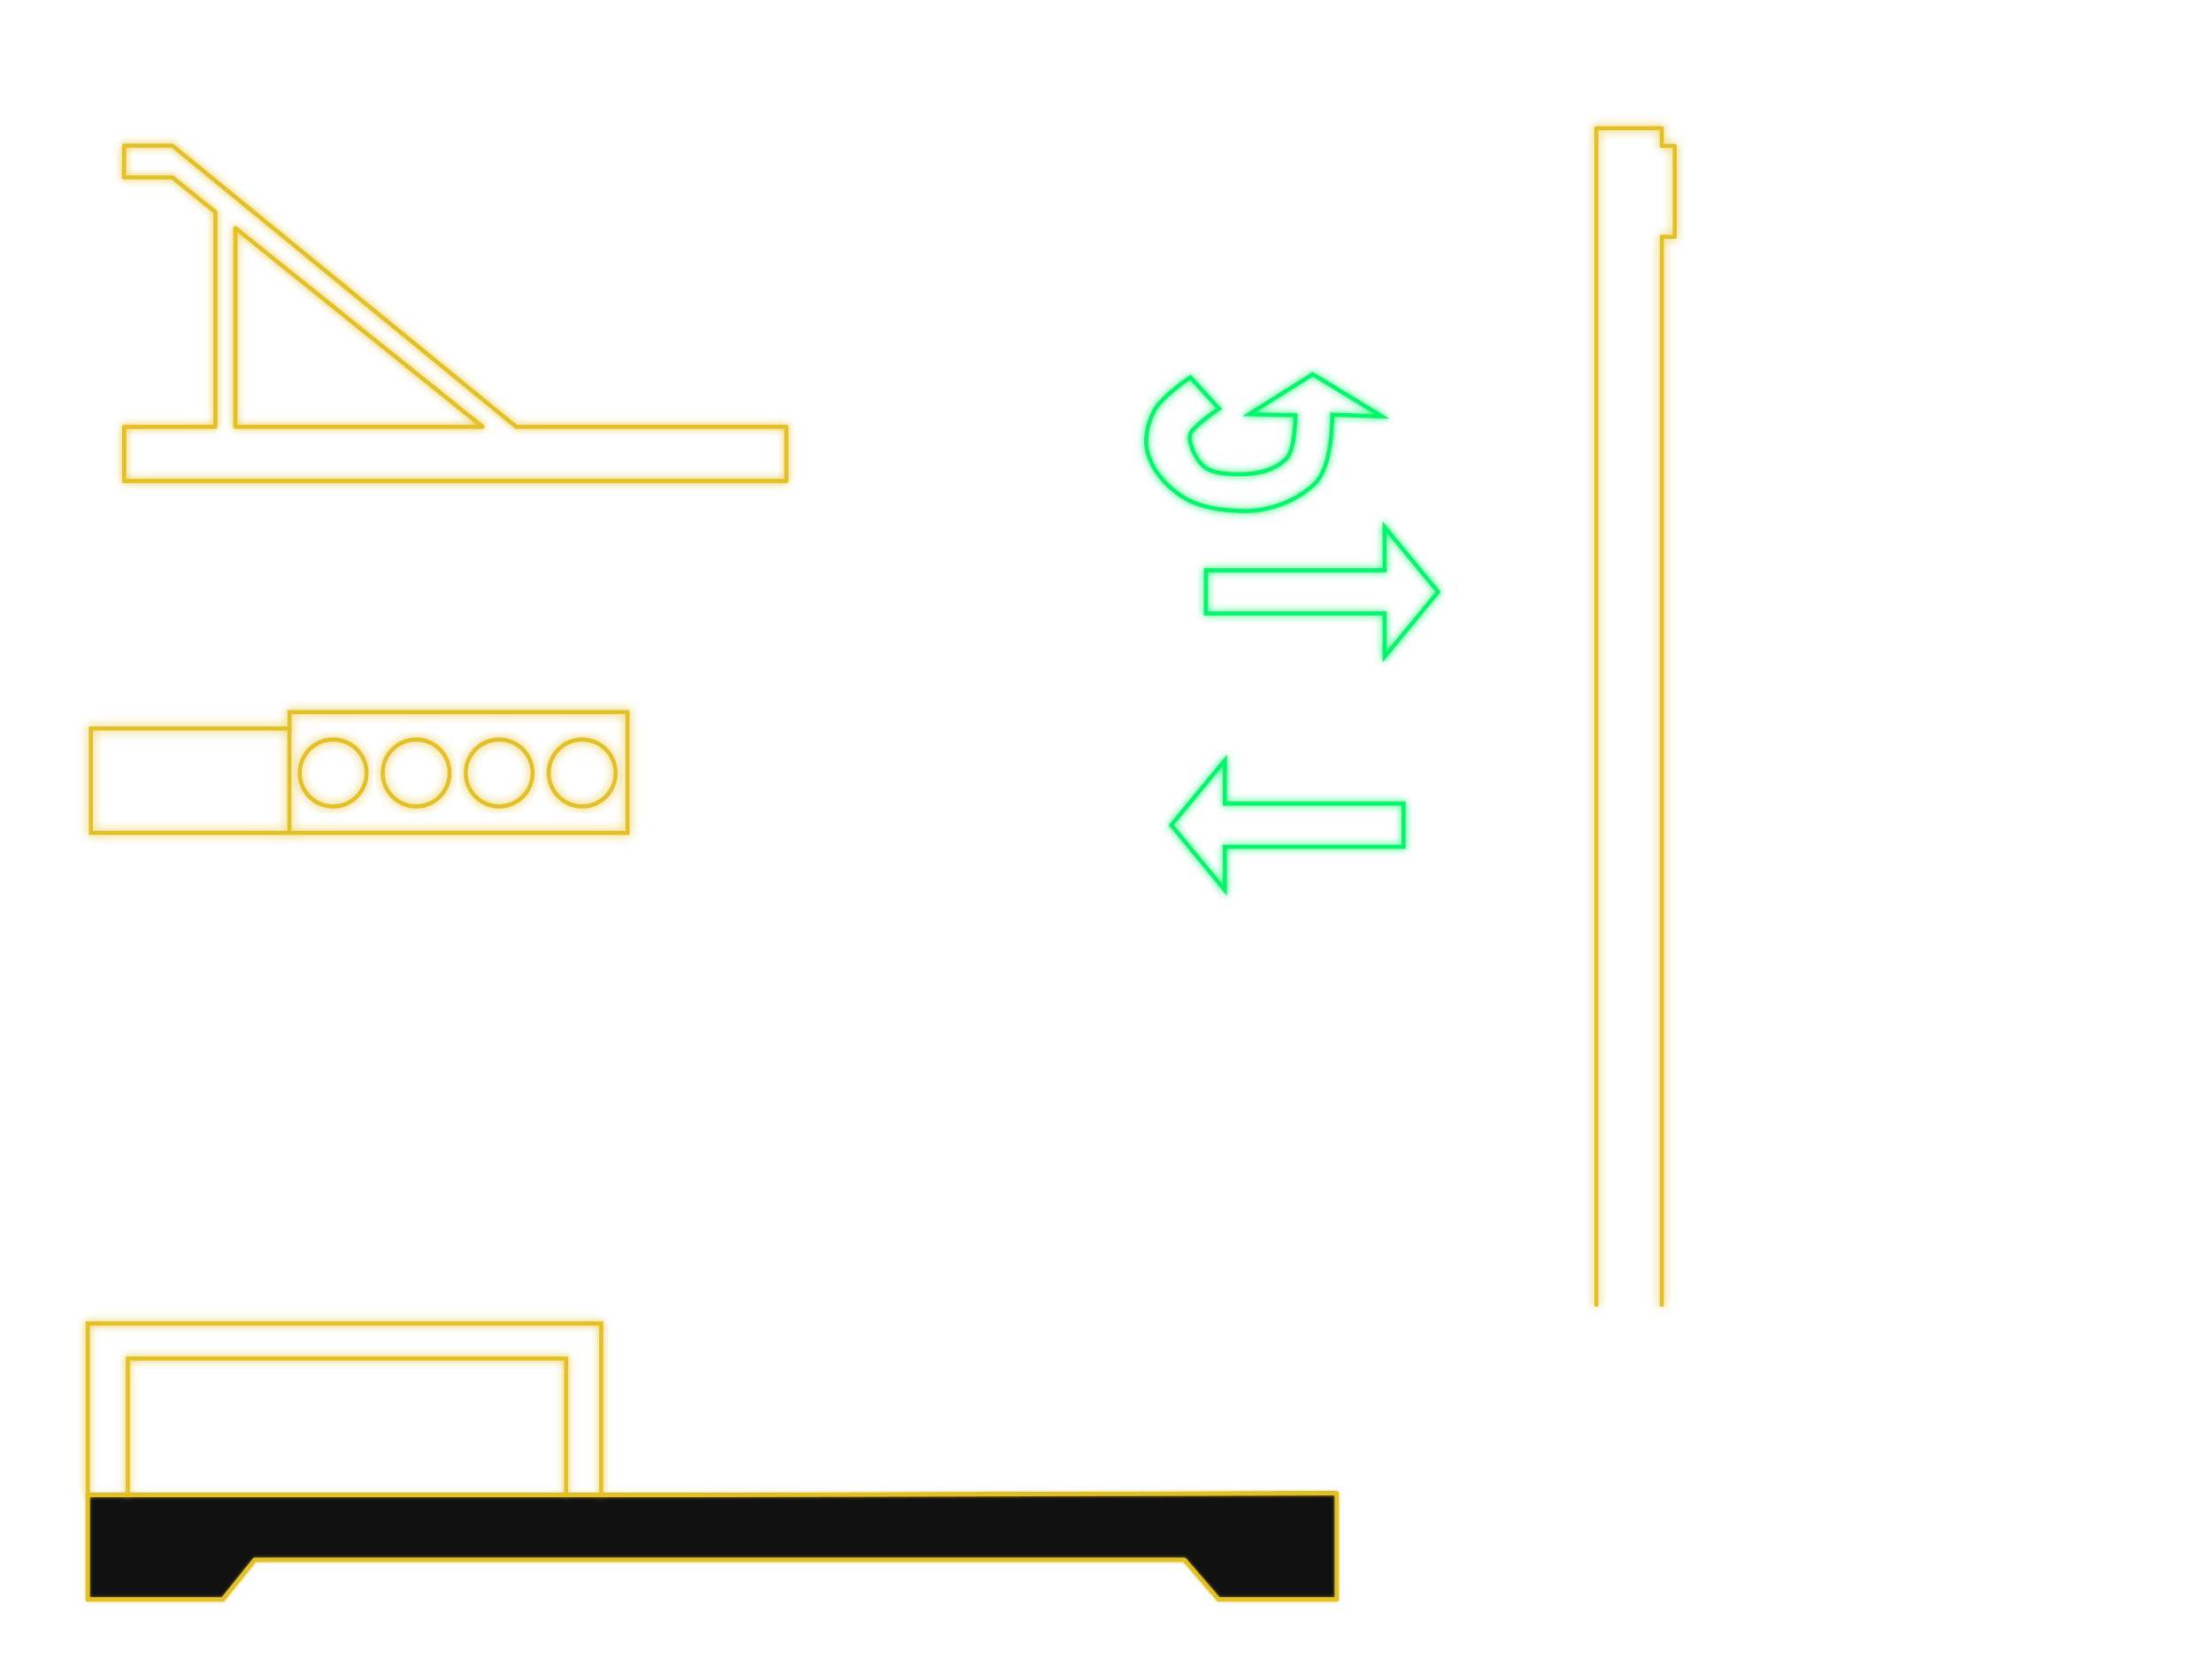
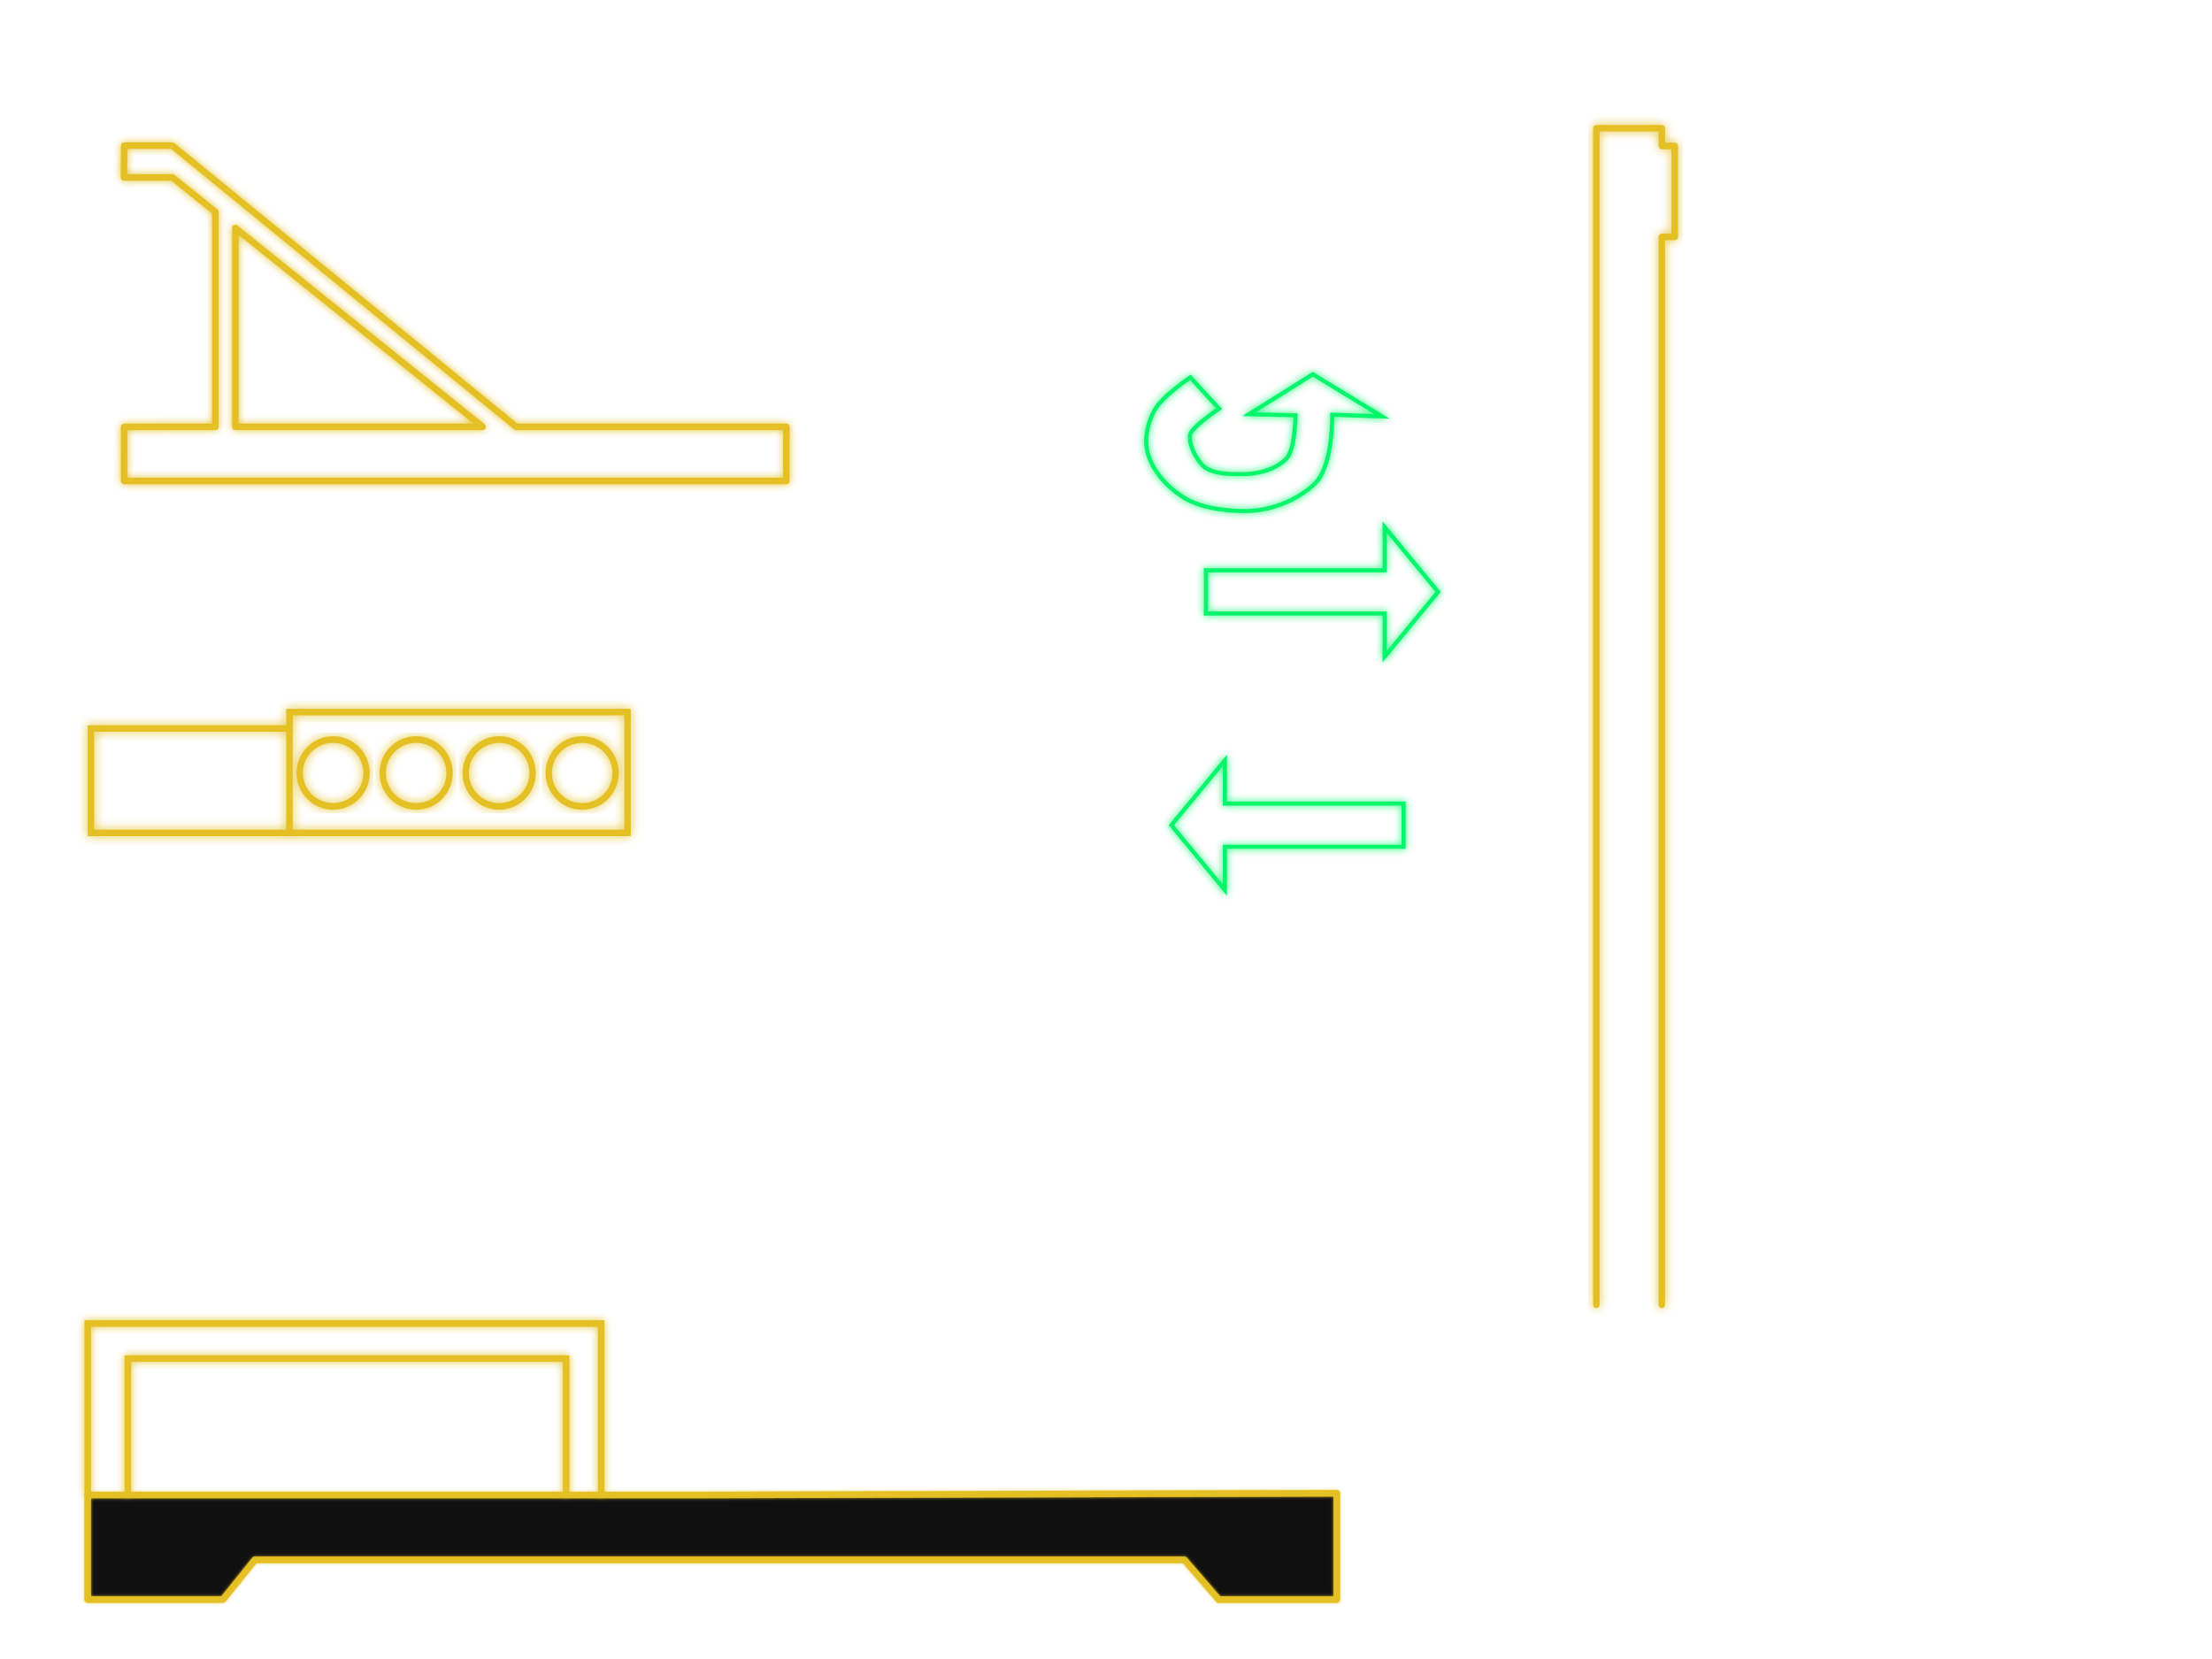
<svg xmlns="http://www.w3.org/2000/svg" width="1024px" height="768px" id="svg3006" version="1.1">
  <defs id="defs3008">
    <marker orient="auto" refY="0.0" refX="0.0" id="TriangleInL" style="overflow:visible">
      <path id="path3951" d="M 5.77,0.0 L -2.88,5.0 L -2.88,-5.0 L 5.77,0.0 z " style="fill-rule:evenodd;stroke:#000000;stroke-width:1.0pt" transform="scale(-0.8)" />
    </marker>
    <marker orient="auto" refY="0.0" refX="0.0" id="TriangleInM" style="overflow:visible">
      <path id="path3954" d="M 5.77,0.0 L -2.88,5.0 L -2.88,-5.0 L 5.77,0.0 z " style="fill-rule:evenodd;stroke:#000000;stroke-width:1.0pt" transform="scale(-0.4)" />
    </marker>
    <marker orient="auto" refY="0.0" refX="0.0" id="Arrow1Lstart" style="overflow:visible">
      <path id="path3818" d="M 0.0,0.0 L 5.0,-5.0 L -12.5,0.0 L 5.0,5.0 L 0.0,0.0 z " style="fill-rule:evenodd;stroke:#000000;stroke-width:1.0pt" transform="scale(0.8) translate(12.5,0)" />
    </marker>
    <filter color-interpolation-filters="sRGB" id="filter3866">
      <feGaussianBlur stdDeviation="5" result="result91" id="feGaussianBlur3868" />
      <feComposite in="SourceGraphic" operator="over" in2="result91" id="feComposite3870" />
    </filter>
    <filter color-interpolation-filters="sRGB" id="filter3872">
      <feGaussianBlur stdDeviation="7.2" result="result91" id="feGaussianBlur3874" />
      <feComposite in="SourceGraphic" operator="over" in2="result91" id="feComposite3876" />
    </filter>
    <filter color-interpolation-filters="sRGB" id="filter4347">
      <feGaussianBlur stdDeviation="5" result="result91" id="feGaussianBlur4349" />
      <feComposite in="SourceGraphic" operator="over" in2="result91" id="feComposite4351" />
    </filter>
    <filter color-interpolation-filters="sRGB" id="filter4359">
      <feGaussianBlur stdDeviation="5" result="result91" id="feGaussianBlur4361" />
      <feComposite in="SourceGraphic" operator="over" in2="result91" id="feComposite4363" />
    </filter>
    <filter color-interpolation-filters="sRGB" id="filter4365">
      <feGaussianBlur stdDeviation="5" result="result91" id="feGaussianBlur4367" />
      <feComposite in="SourceGraphic" operator="over" in2="result91" id="feComposite4369" />
    </filter>
    <filter color-interpolation-filters="sRGB" id="filter4371">
      <feGaussianBlur stdDeviation="5" result="result91" id="feGaussianBlur4373" />
      <feComposite in="SourceGraphic" operator="over" in2="result91" id="feComposite4375" />
    </filter>
    <filter color-interpolation-filters="sRGB" id="filter4353">
      <feGaussianBlur stdDeviation="5" result="result91" id="feGaussianBlur4355" />
      <feComposite in="SourceGraphic" operator="over" in2="result91" id="feComposite4357" />
    </filter>
    <filter color-interpolation-filters="sRGB" id="filter3790">
      <feGaussianBlur stdDeviation="5" result="result91" id="feGaussianBlur3792" />
      <feComposite in="SourceGraphic" operator="over" in2="result91" id="feComposite3794" />
    </filter>
    <filter color-interpolation-filters="sRGB" id="filter3817">
      <feGaussianBlur stdDeviation="1.806" result="result91" id="feGaussianBlur3819" />
      <feComposite in="SourceGraphic" operator="over" in2="result91" id="feComposite3821" />
    </filter>
    <filter color-interpolation-filters="sRGB" id="filter3790-3">
      <feGaussianBlur stdDeviation="5" result="result91" id="feGaussianBlur3792-9" />
      <feComposite in="SourceGraphic" operator="over" in2="result91" id="feComposite3794-1" />
    </filter>
    <filter color-interpolation-filters="sRGB" id="filter3790-4">
      <feGaussianBlur stdDeviation="1.8" result="result91" id="feGaussianBlur3792-95" />
      <feComposite in="SourceGraphic" operator="over" in2="result91" id="feComposite3794-3" />
    </filter>
    <filter id="filter3842" color-interpolation-filters="sRGB">
      <feGaussianBlur id="feGaussianBlur3844" stdDeviation="1.6" result="result91" />
      <feComposite id="feComposite3846" in2="result91" in="SourceGraphic" operator="over" />
    </filter>
    <filter color-interpolation-filters="sRGB" id="filter3790-4-3">
      <feGaussianBlur stdDeviation="1.8" result="result91" id="feGaussianBlur3792-95-1" />
      <feComposite in="SourceGraphic" operator="over" in2="result91" id="feComposite3794-3-9" />
    </filter>
    <filter color-interpolation-filters="sRGB" id="filter3790-4-3-9">
      <feGaussianBlur stdDeviation="1.8" result="result91" id="feGaussianBlur3792-95-1-5" />
      <feComposite in="SourceGraphic" operator="over" in2="result91" id="feComposite3794-3-9-1" />
    </filter>
  </defs>
  <g id="layer1">
    <path style="fill:#111111;fill-opacity:1;stroke:#e4c025;stroke-width:1.89;stroke-linecap:round;stroke-linejoin:round;stroke-miterlimit:4;stroke-opacity:0;stroke-dasharray:none" d="m 319.633,691.214 298.728,-0.8 0,49.173 -54.656,0 -15.857,-18.363 -250.122,0 -180.226,0 -14.792,18.363 -62.57,0 0,-48.372 249.187,0 z" id="path3020-5" />
-     <path style="fill:#000000;fill-opacity:0;stroke:#e4c025;stroke-width:7.479;stroke-linecap:round;stroke-linejoin:round;stroke-miterlimit:4;stroke-opacity:1;stroke-dasharray:none;stroke-dashoffset:0;filter:url(#filter3872)" d="m -62.053,644.617 1212.981,0 0,-99.247 -494.92,0 -629.807,-515.03 -88.254,0 -0.505,58.177 88.759,0 78.743,63.295 8.9e-4,393.558 c -55.699,-0.061 -111.397,0.06 -167.095,0.163 z m 203.654,-463.339 452.956,364.092 -452.957,0 z" id="path3022-4" transform="matrix(0.2527049,0,0,0.2527049,73.17144,59.76303)" />
-     <g id="g4978" transform="matrix(0.313837,0,0,0.313837,-24.42524,320.9517)">
-       <g style="filter:url(#filter4353)" id="g2991" transform="matrix(1.530589,0,0,1.530589,98.21479,-272.2141)">
-         <path style="fill:none;stroke:#e4c025;stroke-width:3.935;stroke-linecap:butt;stroke-linejoin:miter;stroke-miterlimit:4;stroke-opacity:1;stroke-dasharray:none" d="m 74.286,215.219 0,97.143 517.143,0 0,-116.4 -325.714,0 0,15.814 -191.429,0 z" id="path2987" />
-         <path style="fill:none;stroke:#e4c025;stroke-width:3.935;stroke-linecap:butt;stroke-linejoin:miter;stroke-miterlimit:4;stroke-opacity:1;stroke-dasharray:none" d="m 265.607,211.789 0,101.015" id="path2989" />
+     <path style="fill:#000000;fill-opacity:0;stroke:#e4c025;stroke-width:11.872;stroke-linecap:round;stroke-linejoin:round;stroke-miterlimit:4;stroke-opacity:1;stroke-dasharray:none;stroke-dashoffset:0;filter:url(#filter3872)" d="m -62.053,644.617 1212.981,0 0,-99.247 -494.92,0 -629.807,-515.03 -88.254,0 -0.505,58.177 88.759,0 78.743,63.295 8.9e-4,393.558 c -55.699,-0.061 -111.397,0.06 -167.095,0.163 z m 203.654,-463.339 452.956,364.092 -452.957,0 z" id="path3022-4" transform="matrix(0.2527049,0,0,0.2527049,73.17144,59.76303)" />
+     <g id="g4978" transform="matrix(0.313837,0,0,0.313837,-24.42524,320.9517)" style="stroke-width:9.559;stroke-miterlimit:4;stroke-dasharray:none">
+       <g style="filter:url(#filter4353);stroke-width:6.245;stroke-miterlimit:4;stroke-dasharray:none" id="g2991" transform="matrix(1.530589,0,0,1.530589,98.21479,-272.2141)">
+         <path style="fill:none;stroke:#e4c025;stroke-width:6.245;stroke-linecap:butt;stroke-linejoin:miter;stroke-miterlimit:4;stroke-opacity:1;stroke-dasharray:none" d="m 74.286,215.219 0,97.143 517.143,0 0,-116.4 -325.714,0 0,15.814 -191.429,0 z" id="path2987" />
+         <path style="fill:none;stroke:#e4c025;stroke-width:6.245;stroke-linecap:butt;stroke-linejoin:miter;stroke-miterlimit:4;stroke-opacity:1;stroke-dasharray:none" d="m 265.607,211.789 0,101.015" id="path2989" />
      </g>
-       <path transform="matrix(1.380963,0,0,1.453645,115.4672,-235.2938)" d="m 364.286,242.719 c 0,18.738 -15.99,33.929 -35.714,33.929 -19.724,0 -35.714,-15.19 -35.714,-33.929 0,-18.738 15.99,-33.929 35.714,-33.929 19.724,0 35.714,15.19 35.714,33.929 z" id="path2995" style="fill:#000000;fill-opacity:0;stroke:#e4c025;stroke-width:4.251;stroke-linecap:round;stroke-linejoin:round;stroke-miterlimit:4;stroke-opacity:1;stroke-dasharray:none;stroke-dashoffset:0;filter:url(#filter4371)" />
-       <path transform="matrix(1.380963,0,0,1.453645,237.9144,-235.2938)" d="m 364.286,242.719 c 0,18.738 -15.99,33.929 -35.714,33.929 -19.724,0 -35.714,-15.19 -35.714,-33.929 0,-18.738 15.99,-33.929 35.714,-33.929 19.724,0 35.714,15.19 35.714,33.929 z" id="path2995-1" style="fill:#000000;fill-opacity:0;stroke:#e4c025;stroke-width:4.251;stroke-linecap:round;stroke-linejoin:round;stroke-miterlimit:4;stroke-opacity:1;stroke-dasharray:none;stroke-dashoffset:0;filter:url(#filter4365)" />
-       <path transform="matrix(1.380963,0,0,1.453645,360.3615,-235.2938)" d="m 364.286,242.719 c 0,18.738 -15.99,33.929 -35.714,33.929 -19.724,0 -35.714,-15.19 -35.714,-33.929 0,-18.738 15.99,-33.929 35.714,-33.929 19.724,0 35.714,15.19 35.714,33.929 z" id="path2995-1-7" style="fill:#000000;fill-opacity:0;stroke:#e4c025;stroke-width:4.251;stroke-linecap:round;stroke-linejoin:round;stroke-miterlimit:4;stroke-opacity:1;stroke-dasharray:none;stroke-dashoffset:0;filter:url(#filter4359)" />
-       <path transform="matrix(1.380963,0,0,1.453645,482.8086,-235.2938)" d="m 364.286,242.719 c 0,18.738 -15.99,33.929 -35.714,33.929 -19.724,0 -35.714,-15.19 -35.714,-33.929 0,-18.738 15.99,-33.929 35.714,-33.929 19.724,0 35.714,15.19 35.714,33.929 z" id="path2995-1-7-4" style="fill:#000000;fill-opacity:0;stroke:#e4c025;stroke-width:4.251;stroke-linecap:round;stroke-linejoin:round;stroke-miterlimit:4;stroke-opacity:1;stroke-dasharray:none;stroke-dashoffset:0;filter:url(#filter4347)" />
+       <path transform="matrix(1.380963,0,0,1.453645,115.4672,-235.2938)" d="m 364.286,242.719 c 0,18.738 -15.99,33.929 -35.714,33.929 -19.724,0 -35.714,-15.19 -35.714,-33.929 0,-18.738 15.99,-33.929 35.714,-33.929 19.724,0 35.714,15.19 35.714,33.929 z" id="path2995" style="fill:#000000;fill-opacity:0;stroke:#e4c025;stroke-width:6.747;stroke-linecap:round;stroke-linejoin:round;stroke-miterlimit:4;stroke-opacity:1;stroke-dasharray:none;stroke-dashoffset:0;filter:url(#filter4371)" />
+       <path transform="matrix(1.380963,0,0,1.453645,237.9144,-235.2938)" d="m 364.286,242.719 c 0,18.738 -15.99,33.929 -35.714,33.929 -19.724,0 -35.714,-15.19 -35.714,-33.929 0,-18.738 15.99,-33.929 35.714,-33.929 19.724,0 35.714,15.19 35.714,33.929 z" id="path2995-1" style="fill:#000000;fill-opacity:0;stroke:#e4c025;stroke-width:6.747;stroke-linecap:round;stroke-linejoin:round;stroke-miterlimit:4;stroke-opacity:1;stroke-dasharray:none;stroke-dashoffset:0;filter:url(#filter4365)" />
+       <path transform="matrix(1.380963,0,0,1.453645,360.3615,-235.2938)" d="m 364.286,242.719 c 0,18.738 -15.99,33.929 -35.714,33.929 -19.724,0 -35.714,-15.19 -35.714,-33.929 0,-18.738 15.99,-33.929 35.714,-33.929 19.724,0 35.714,15.19 35.714,33.929 z" id="path2995-1-7" style="fill:#000000;fill-opacity:0;stroke:#e4c025;stroke-width:6.747;stroke-linecap:round;stroke-linejoin:round;stroke-miterlimit:4;stroke-opacity:1;stroke-dasharray:none;stroke-dashoffset:0;filter:url(#filter4359)" />
+       <path transform="matrix(1.380963,0,0,1.453645,482.8086,-235.2938)" d="m 364.286,242.719 c 0,18.738 -15.99,33.929 -35.714,33.929 -19.724,0 -35.714,-15.19 -35.714,-33.929 0,-18.738 15.99,-33.929 35.714,-33.929 19.724,0 35.714,15.19 35.714,33.929 z" id="path2995-1-7-4" style="fill:#000000;fill-opacity:0;stroke:#e4c025;stroke-width:6.747;stroke-linecap:round;stroke-linejoin:round;stroke-miterlimit:4;stroke-opacity:1;stroke-dasharray:none;stroke-dashoffset:0;filter:url(#filter4347)" />
    </g>
-     <path style="fill:#000000;stroke:#e4c025;stroke-width:4.356;stroke-linecap:round;stroke-linejoin:round;stroke-miterlimit:4;stroke-opacity:1;stroke-dasharray:none;fill-opacity:0;filter:url(#filter3790-4)" d="m 384.757,798.624 688.534,-1.845 0,113.337 -125.975,0 -36.549,-42.325 -576.502,0 -415.4,0 -34.093,42.325 -144.216,0 0,-111.492 574.348,0 z" id="path3020" transform="matrix(0.4338614,0,0,0.4338614,153.1655,345.6042)" />
-     <path style="fill:none;stroke:#e4c025;stroke-width:1.89;stroke-linecap:butt;stroke-linejoin:miter;stroke-miterlimit:4;stroke-opacity:1;stroke-dasharray:none;filter:url(#filter3817)" d="m 262.072,691.985 0,-63.069 -202.9,0 0,63.29 m -18.551,0 0,-79.522 237.683,0 0,79.301" id="path3815" />
-     <path style="fill:none;stroke:#e4c025;stroke-width:4.356;stroke-linecap:round;stroke-linejoin:round;stroke-miterlimit:4;stroke-opacity:1;stroke-dasharray:none;filter:url(#filter3790-3)" d="m 314.903,798.624 0,-1255.466 69.854,0 0,18.9 13.767,0 0,96.967 -13.767,0 0,1139.599" id="path3020-4" transform="matrix(0.4338614,0,0,0.4338614,602.3733,257.5737)" />
+     <path style="fill:#000000;stroke:#e4c025;stroke-width:6.915;stroke-linecap:round;stroke-linejoin:round;stroke-miterlimit:4;stroke-opacity:1;stroke-dasharray:none;fill-opacity:0;filter:url(#filter3790-4)" d="m 384.757,798.624 688.534,-1.845 0,113.337 -125.975,0 -36.549,-42.325 -576.502,0 -415.4,0 -34.093,42.325 -144.216,0 0,-111.492 574.348,0 z" id="path3020" transform="matrix(0.4338614,0,0,0.4338614,153.1655,345.6042)" />
+     <path style="fill:none;stroke:#e4c025;stroke-width:3;stroke-linecap:butt;stroke-linejoin:miter;stroke-miterlimit:4;stroke-opacity:1;stroke-dasharray:none;filter:url(#filter3817)" d="m 262.072,691.985 0,-63.069 -202.9,0 0,63.29 m -18.551,0 0,-79.522 237.683,0 0,79.301" id="path3815" />
+     <path style="fill:none;stroke:#e4c025;stroke-width:6.915;stroke-linecap:round;stroke-linejoin:round;stroke-miterlimit:4;stroke-opacity:1;stroke-dasharray:none;filter:url(#filter3790-3)" d="m 314.903,798.624 0,-1255.466 69.854,0 0,18.9 13.767,0 0,96.967 -13.767,0 0,1139.599" id="path3020-4" transform="matrix(0.4338614,0,0,0.4338614,602.3733,257.5737)" />
    <path style="fill:none;stroke:#00f669;stroke-width:1.89;stroke-linecap:butt;stroke-linejoin:miter;stroke-miterlimit:4;stroke-opacity:0.974;stroke-dasharray:none;filter:url(#filter3790-4)" d="m 567.016,372 82.732,0 0,20 -82.731,0 0,20 -24.776,-30 24.776,-30 z" id="path4172" />
    <path style="fill:none;stroke:#00f669;stroke-width:1.89;stroke-linecap:butt;stroke-linejoin:miter;stroke-miterlimit:4;stroke-opacity:0.974;stroke-dasharray:none;filter:url(#filter3790-4-3)" d="m 500.022,267 82.732,0 0,20 -82.731,0 0,20 -24.776,-30 24.776,-30 z" id="path4172-0" transform="matrix(-1,0,0,-1,1141,551)" />
    <path style="fill:none;stroke:#00f669;stroke-width:1.89;stroke-linecap:butt;stroke-linejoin:miter;stroke-miterlimit:4;stroke-opacity:0.974;stroke-dasharray:none;filter:url(#filter3790-4-3-9)" d="m 515.272,251 c 0,0 -0.431,-23.636 7.987,-31.812 8.51,-8.266 21.759,-13.1 33.618,-12.771 9.644,0.268 20.217,1.594 28.24,6.952 7.108,4.748 13.567,12.018 15.661,20.305 1.597,6.323 -0.058,13.57 -3.156,19.308 -3.588,6.644 -16.689,15.317 -16.689,15.317 l -13.256,-14.485 c 0,0 12.96,-8.675 13.46,-12.237 0.617,-4.397 -2.928,-11.324 -6.206,-14.32 -4.122,-3.767 -12.722,-3.834 -18.306,-3.765 -7.148,0.089 -15.203,2.117 -20.186,7.243 -4.012,4.127 -4.167,20.014 -4.167,20.014 l 21.5,0.5 -29.526,18.5 -31.974,-19.5 z" id="path4172-0-3" transform="matrix(-1,0,0,-1,1132,443)" />
  </g>
</svg>
